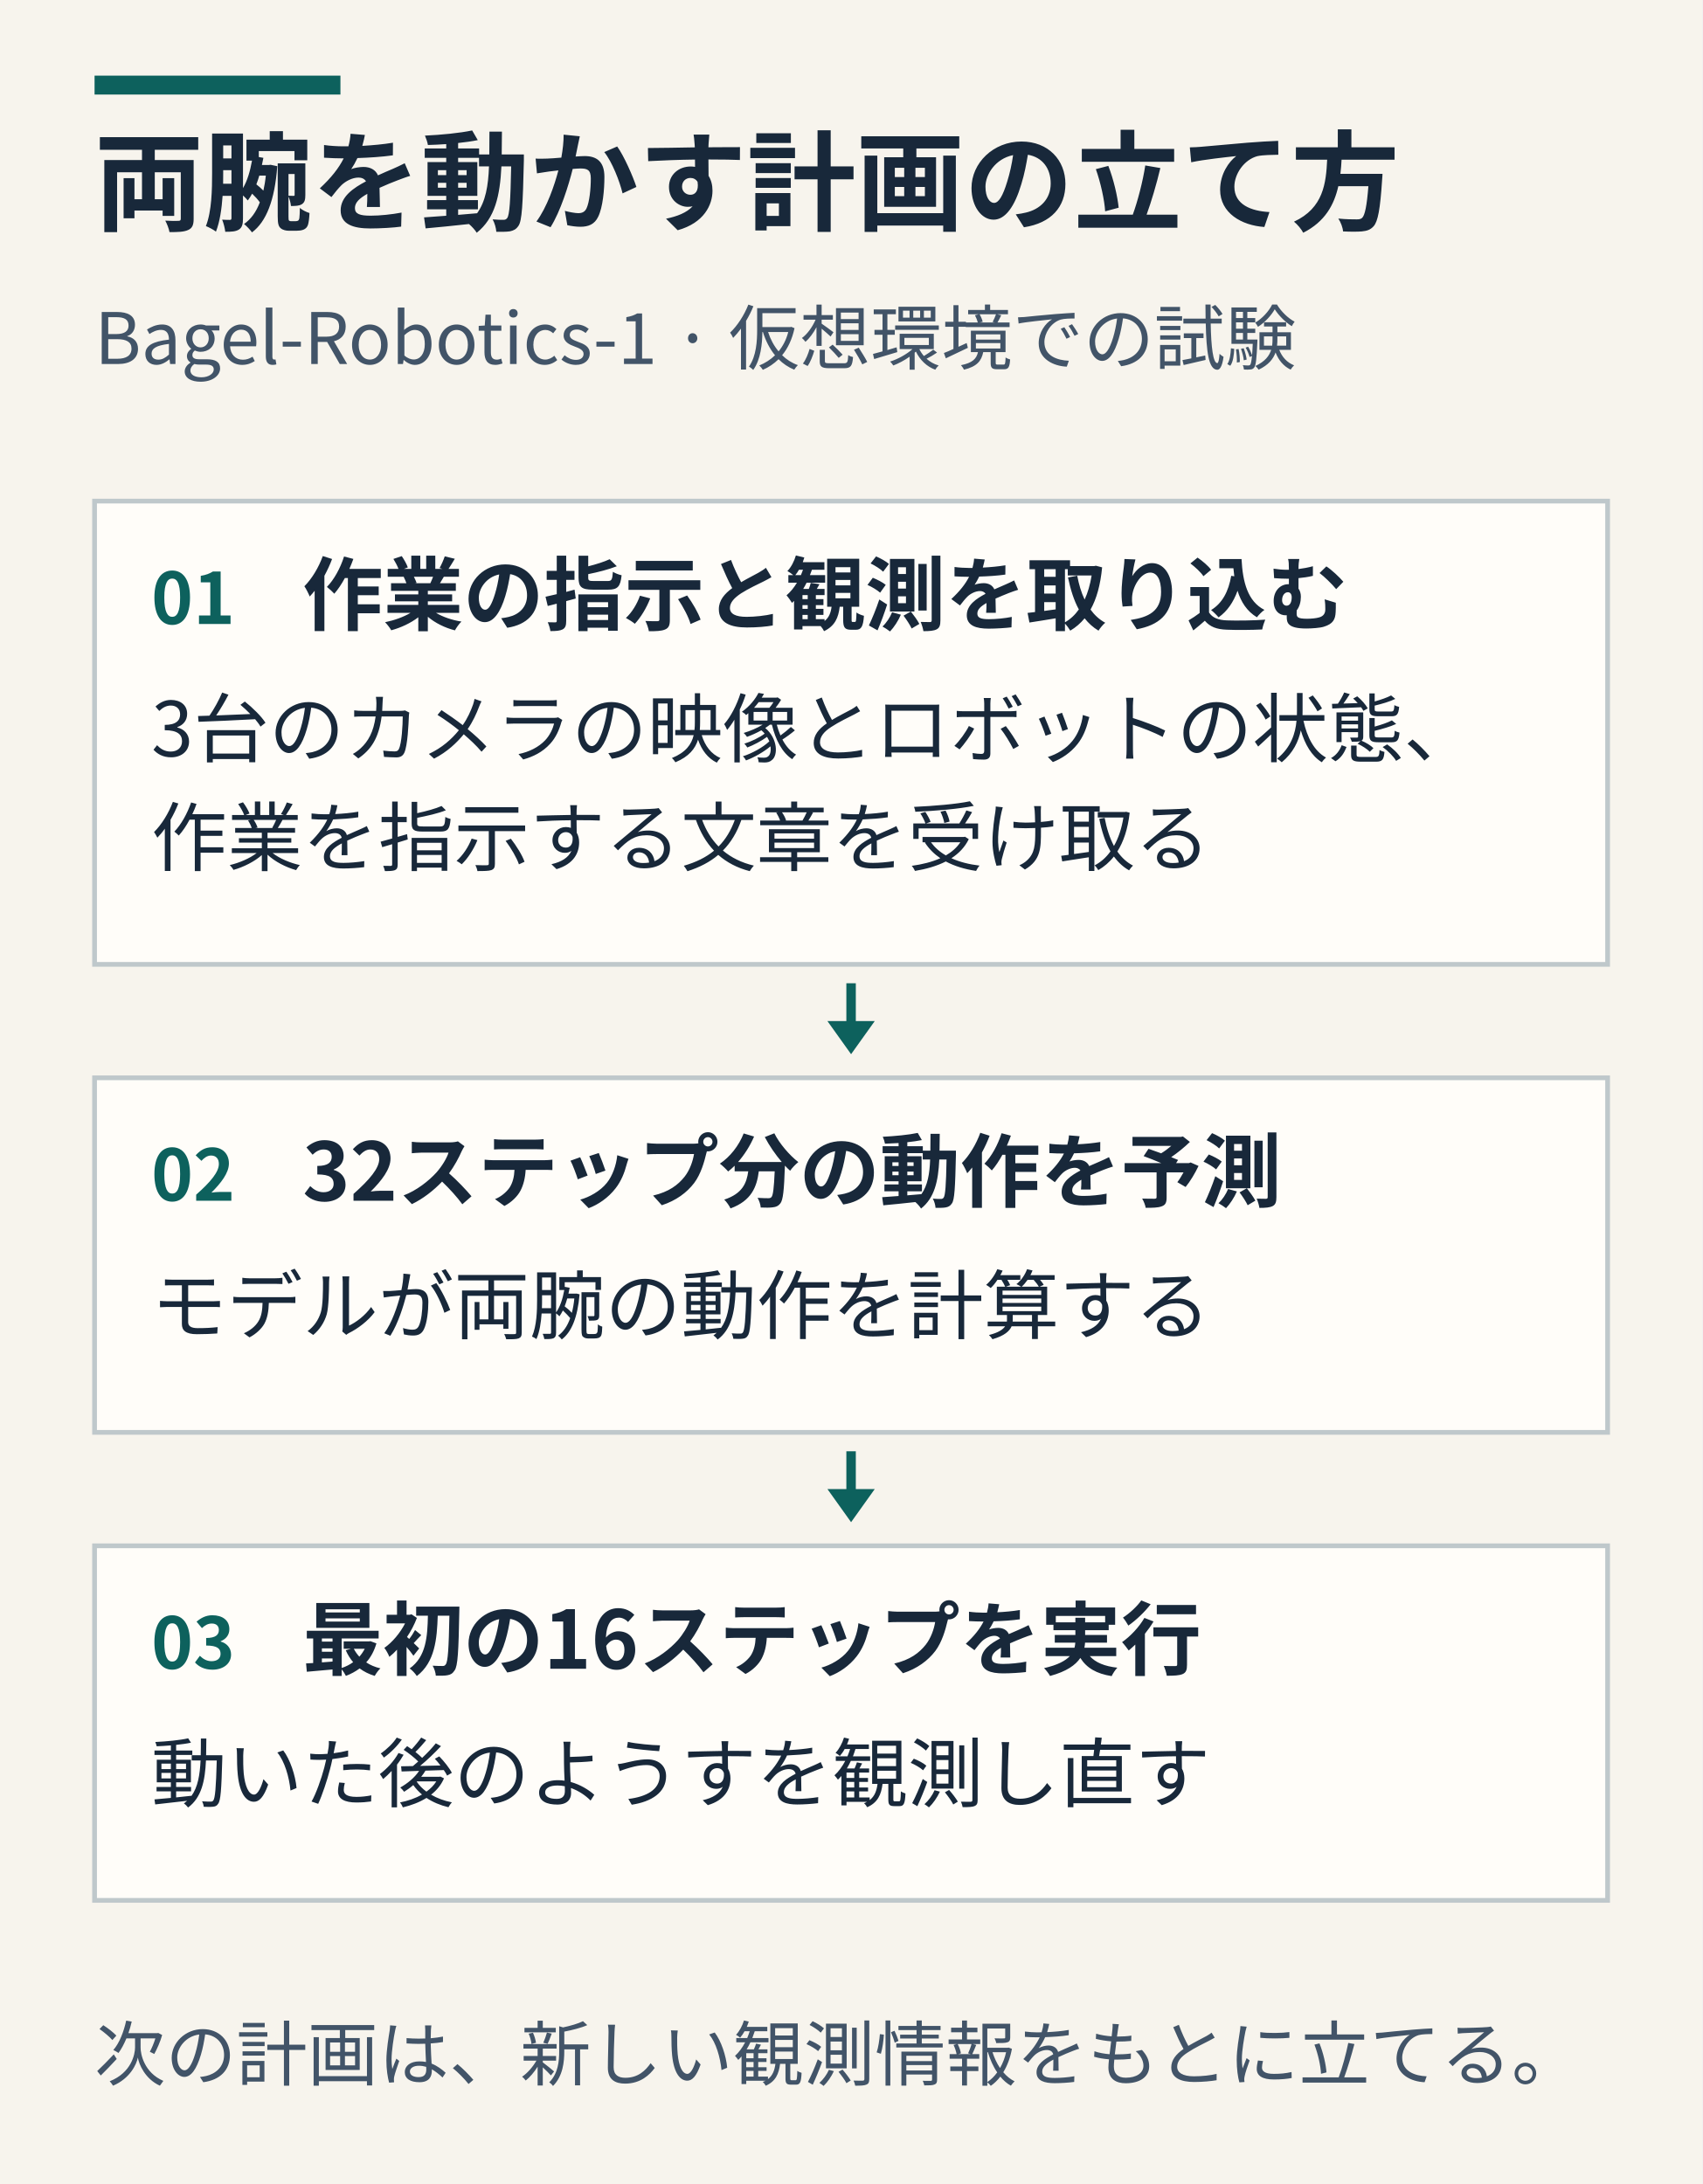
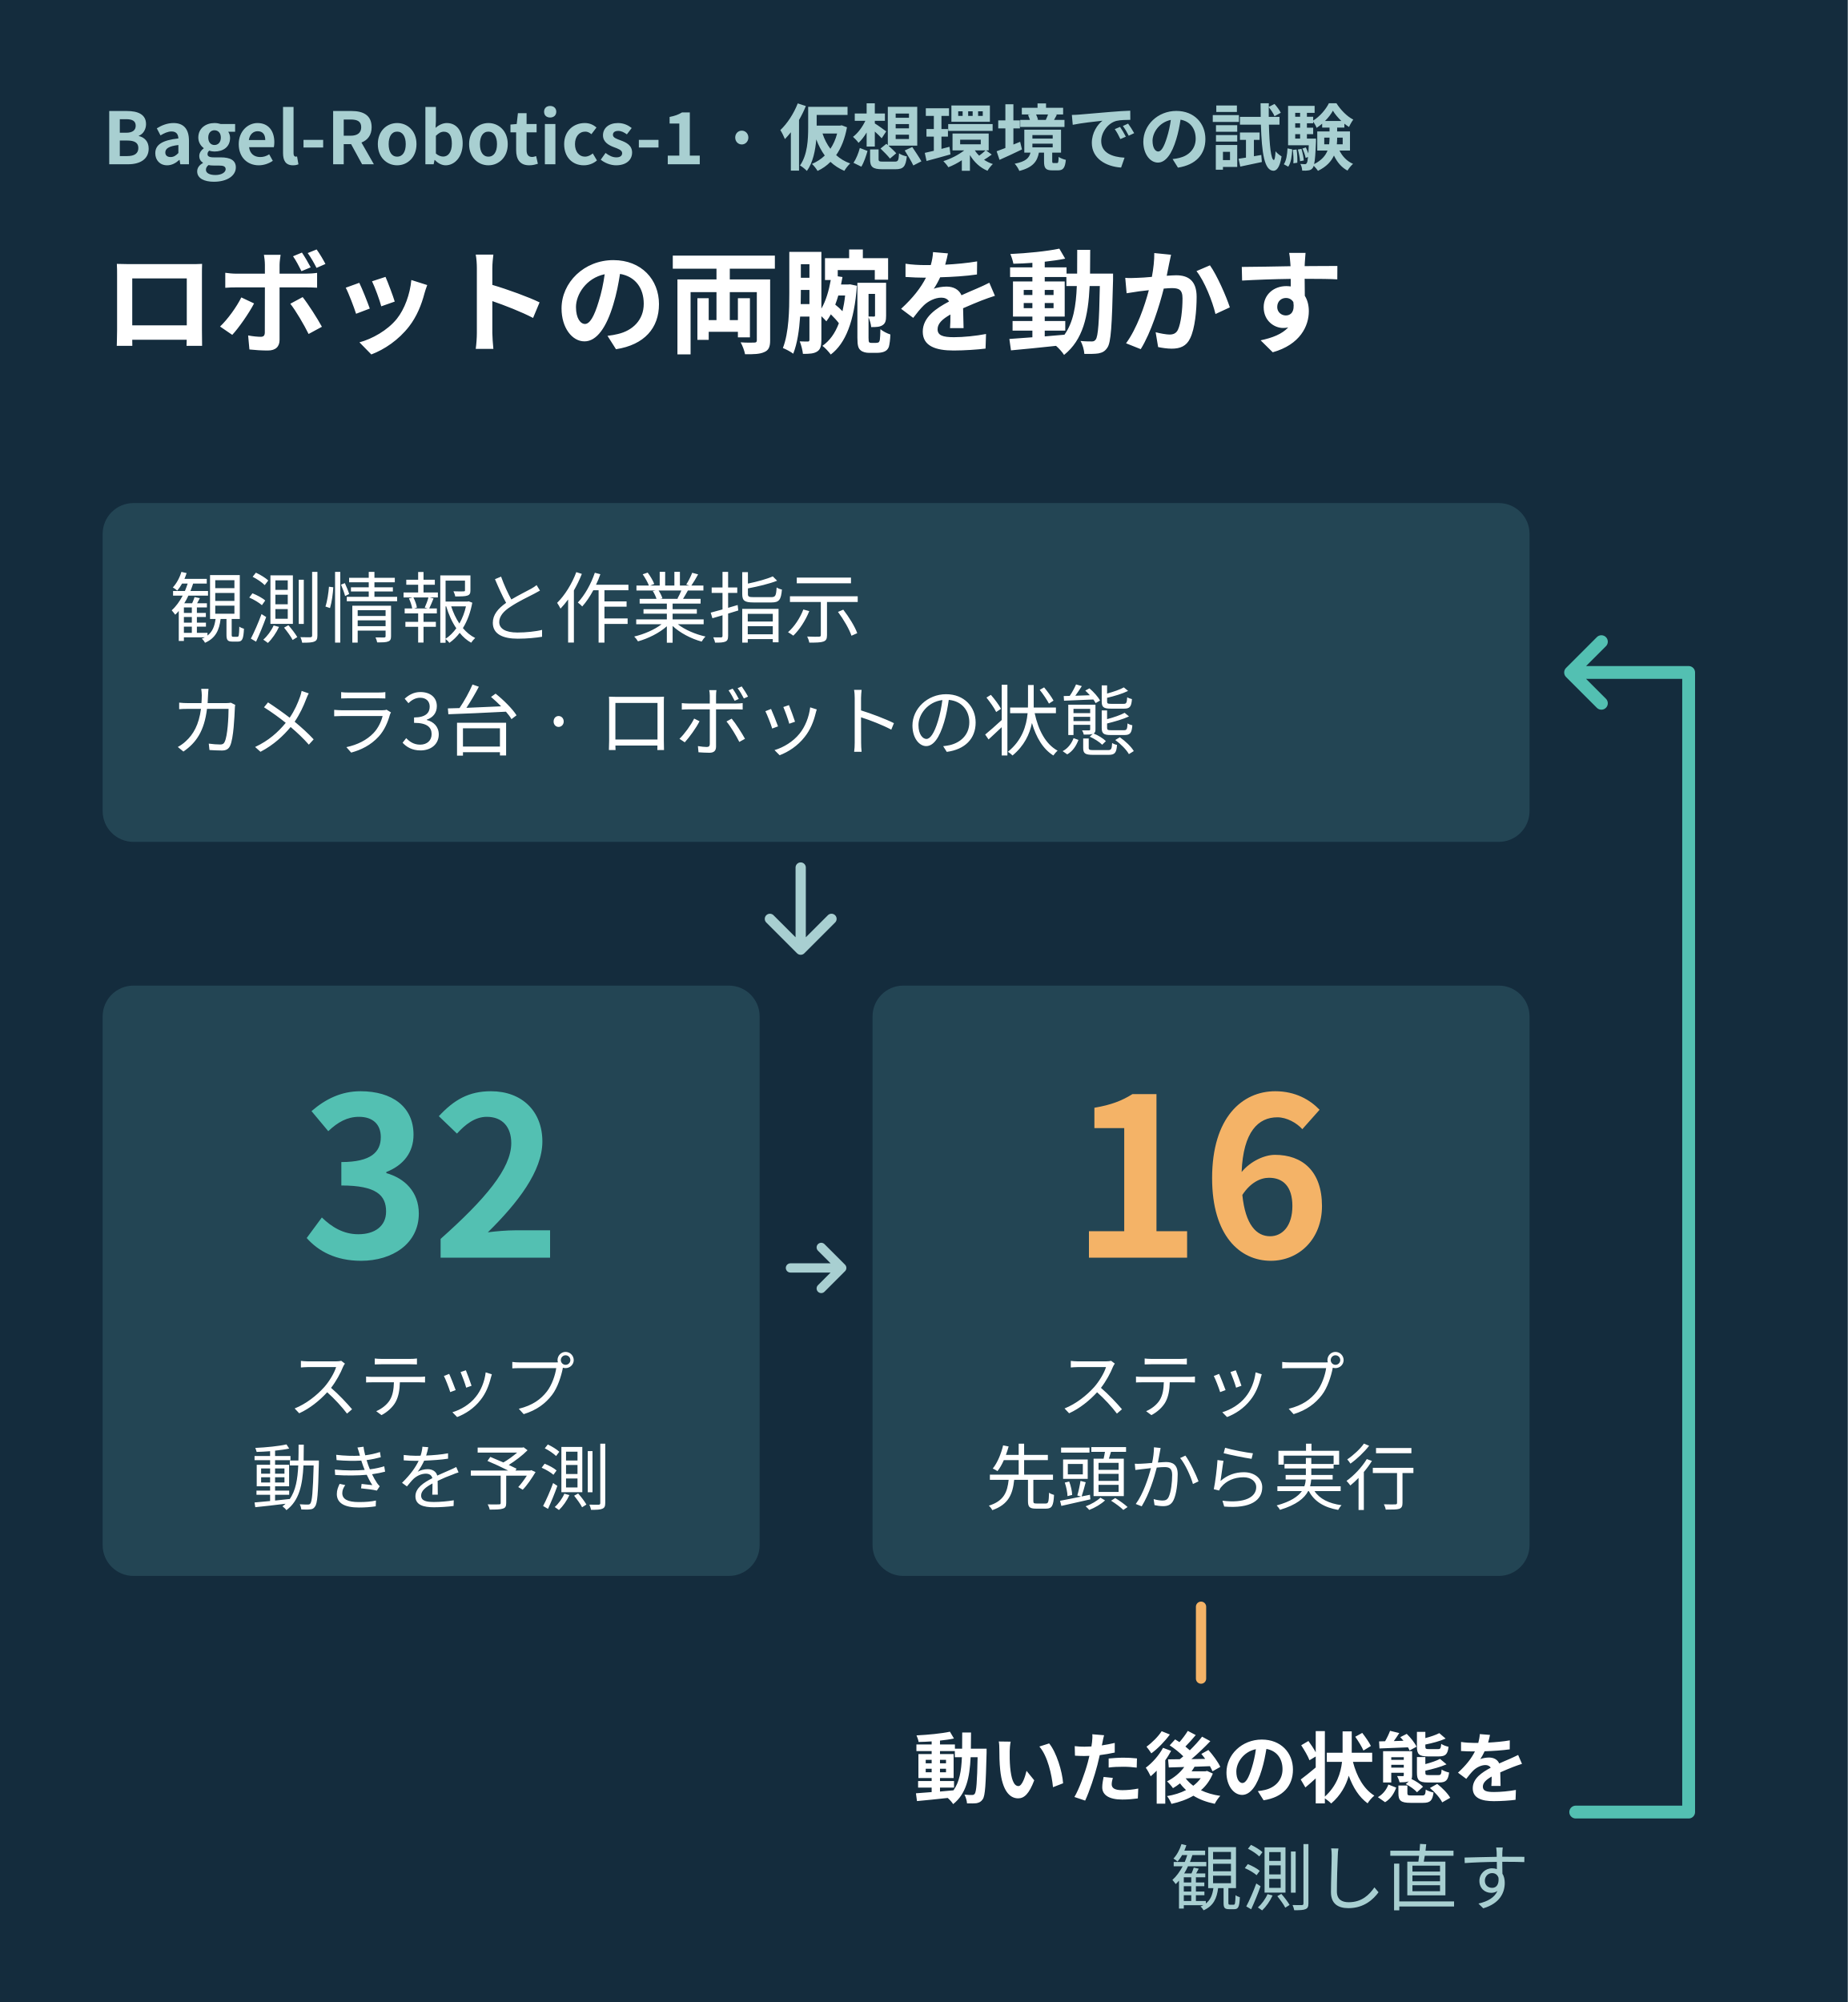
- <svg xmlns="http://www.w3.org/2000/svg" width="360" lang="ja" role="img" aria-labelledby="title desc" font-family="Noto Sans CJK JP, sans-serif" height="462" viewBox="0 0 360 462">
-   <rect id="paper" x="0" y="0" width="360" height="462" fill="#F7F4ED" data-role="background" />
-   <rect id="rule" x="20" y="16" width="52" height="4" fill="#0D615D" />
-   <text id="head0" x="20" y="47" font-size="23" fill="#18283A" font-weight="700">両腕を動かす計画の立て方</text>
-   <text id="subtitle" x="20" y="77" font-size="15" fill="#425468" font-weight="400">Bagel-Robotics-1 · 仮想環境での試験</text>
-   <rect id="panel0" x="20" y="106" width="320" height="98" fill="#FFFDF9" stroke="#BFC8CB" stroke-width="1" data-role="panel" />
-   <text id="k0" x="32" y="132" font-size="15" fill="#0D615D" font-weight="700" data-panel="panel0">01</text>
-   <text id="label0" x="64" y="132" font-size="17" fill="#18283A" font-weight="700" data-panel="panel0">作業の指示と観測を取り込む</text>
-   <text id="row0-0" x="32" y="160" font-size="16" fill="#18283A" font-weight="400" data-panel="panel0">3台のカメラの映像とロボットの状態、</text>
-   <text id="row0-1" x="32" y="183" font-size="16" fill="#18283A" font-weight="400" data-panel="panel0">作業を指示する文章を受け取る</text>
-   <path id="arrow0" d="M179 208 H181 V216 H185 L180 223 L175 216 H179 Z" fill="#0D615D" />
-   <rect id="panel1" x="20" y="228" width="320" height="75" fill="#FFFDF9" stroke="#BFC8CB" stroke-width="1" data-role="panel" />
-   <text id="k1" x="32" y="254" font-size="15" fill="#0D615D" font-weight="700" data-panel="panel1">02</text>
-   <text id="label1" x="64" y="254" font-size="17" fill="#18283A" font-weight="700" data-panel="panel1">32ステップ分の動作を予測</text>
-   <text id="row1-0" x="32" y="282" font-size="16" fill="#18283A" font-weight="400" data-panel="panel1">モデルが両腕の動作を計算する</text>
-   <path id="arrow1" d="M179 307 H181 V315 H185 L180 322 L175 315 H179 Z" fill="#0D615D" />
-   <rect id="panel2" x="20" y="327" width="320" height="75" fill="#FFFDF9" stroke="#BFC8CB" stroke-width="1" data-role="panel" />
-   <text id="k2" x="32" y="353" font-size="15" fill="#0D615D" font-weight="700" data-panel="panel2">03</text>
-   <text id="label2" x="64" y="353" font-size="17" fill="#18283A" font-weight="700" data-panel="panel2">最初の16ステップを実行</text>
-   <text id="row2-0" x="32" y="381" font-size="16" fill="#18283A" font-weight="400" data-panel="panel2">動いた後のようすを観測し直す</text>
-   <text id="note0" x="20" y="440" font-size="15" fill="#425468" font-weight="400">次の計画は、新しい観測情報をもとに立てる。</text>
+ <svg xmlns="http://www.w3.org/2000/svg" width="360" height="390" viewBox="0 0 360 390" role="img" lang="ja" aria-labelledby="title desc" font-family="Noto Sans CJK JP, sans-serif">
+   <rect id="rect1" data-zone="background" x="0" y="0" width="360" height="390" fill="#142C3D" rx="0" />
+   <text id="text2" data-zone="text" x="20" y="32" fill="#A8CFD1" font-size="14" font-weight="700" text-anchor="start">Bagel-Robotics-1 · 仮想環境での試験</text>
+   <text id="text3" data-zone="text" x="20" y="67" fill="#FFFFFF" font-size="22" font-weight="700" text-anchor="start">ロボットの両腕を動かす</text>
+   <rect id="rect4" data-zone="background" x="20" y="98" width="278" height="66" fill="#234554" rx="6" />
+   <text id="text5" data-zone="text" x="33" y="124" fill="#FFFFFF" font-size="15" font-weight="400" text-anchor="start">観測情報と作業指示</text>
+   <text id="text6" data-zone="text" x="33" y="146" fill="#FFFFFF" font-size="15" font-weight="400" text-anchor="start">カメラ3台 · ロボットの状態</text>
+   <path id="path7" data-zone="art" d="M156 169 V185 M150 179 L156 185 L162 179" fill="none" stroke="#A8CFD1" stroke-width="2" stroke-linecap="round" stroke-linejoin="round" />
+   <rect id="rect8" data-zone="background" x="20" y="192" width="128" height="115" fill="#234554" rx="6" />
+   <rect id="rect9" data-zone="background" x="170" y="192" width="128" height="115" fill="#234554" rx="6" />
+   <path id="path10" data-zone="art" d="M154 247 H164 M160 243 L164 247 L160 251" fill="none" stroke="#A8CFD1" stroke-width="1.8" stroke-linecap="round" stroke-linejoin="round" />
+   <text id="text11" data-zone="text" x="84" y="245" fill="#53C0B2" font-size="43" font-weight="700" text-anchor="middle">32</text>
+   <text id="text12" data-zone="text" x="84" y="275" fill="#FFFFFF" font-size="14" font-weight="400" text-anchor="middle">ステップ</text>
+   <text id="text13" data-zone="text" x="84" y="293" fill="#FFFFFF" font-size="14" font-weight="400" text-anchor="middle">動きを予測</text>
+   <text id="text14" data-zone="text" x="234" y="245" fill="#F4B367" font-size="43" font-weight="700" text-anchor="middle">16</text>
+   <text id="text15" data-zone="text" x="234" y="275" fill="#FFFFFF" font-size="14" font-weight="400" text-anchor="middle">ステップ</text>
+   <text id="text16" data-zone="text" x="234" y="293" fill="#FFFFFF" font-size="14" font-weight="400" text-anchor="middle">先頭から実行</text>
+   <path id="path17" data-zone="art" d="M234 313 V327" fill="none" stroke="#F4B367" stroke-width="2" stroke-linecap="round" stroke-linejoin="round" />
+   <text id="text18" data-zone="text" x="298" y="350" fill="#FFFFFF" font-size="15" font-weight="700" text-anchor="end">動いた後の状態を</text>
+   <text id="text19" data-zone="text" x="298" y="371" fill="#A8CFD1" font-size="14" font-weight="400" text-anchor="end">観測し直す</text>
+   <path id="path20" data-zone="art" d="M307 353 H329 V131 H306 M312 125 L306 131 L312 137" fill="none" stroke="#53C0B2" stroke-width="2.5" stroke-linecap="round" stroke-linejoin="round" />
</svg>
